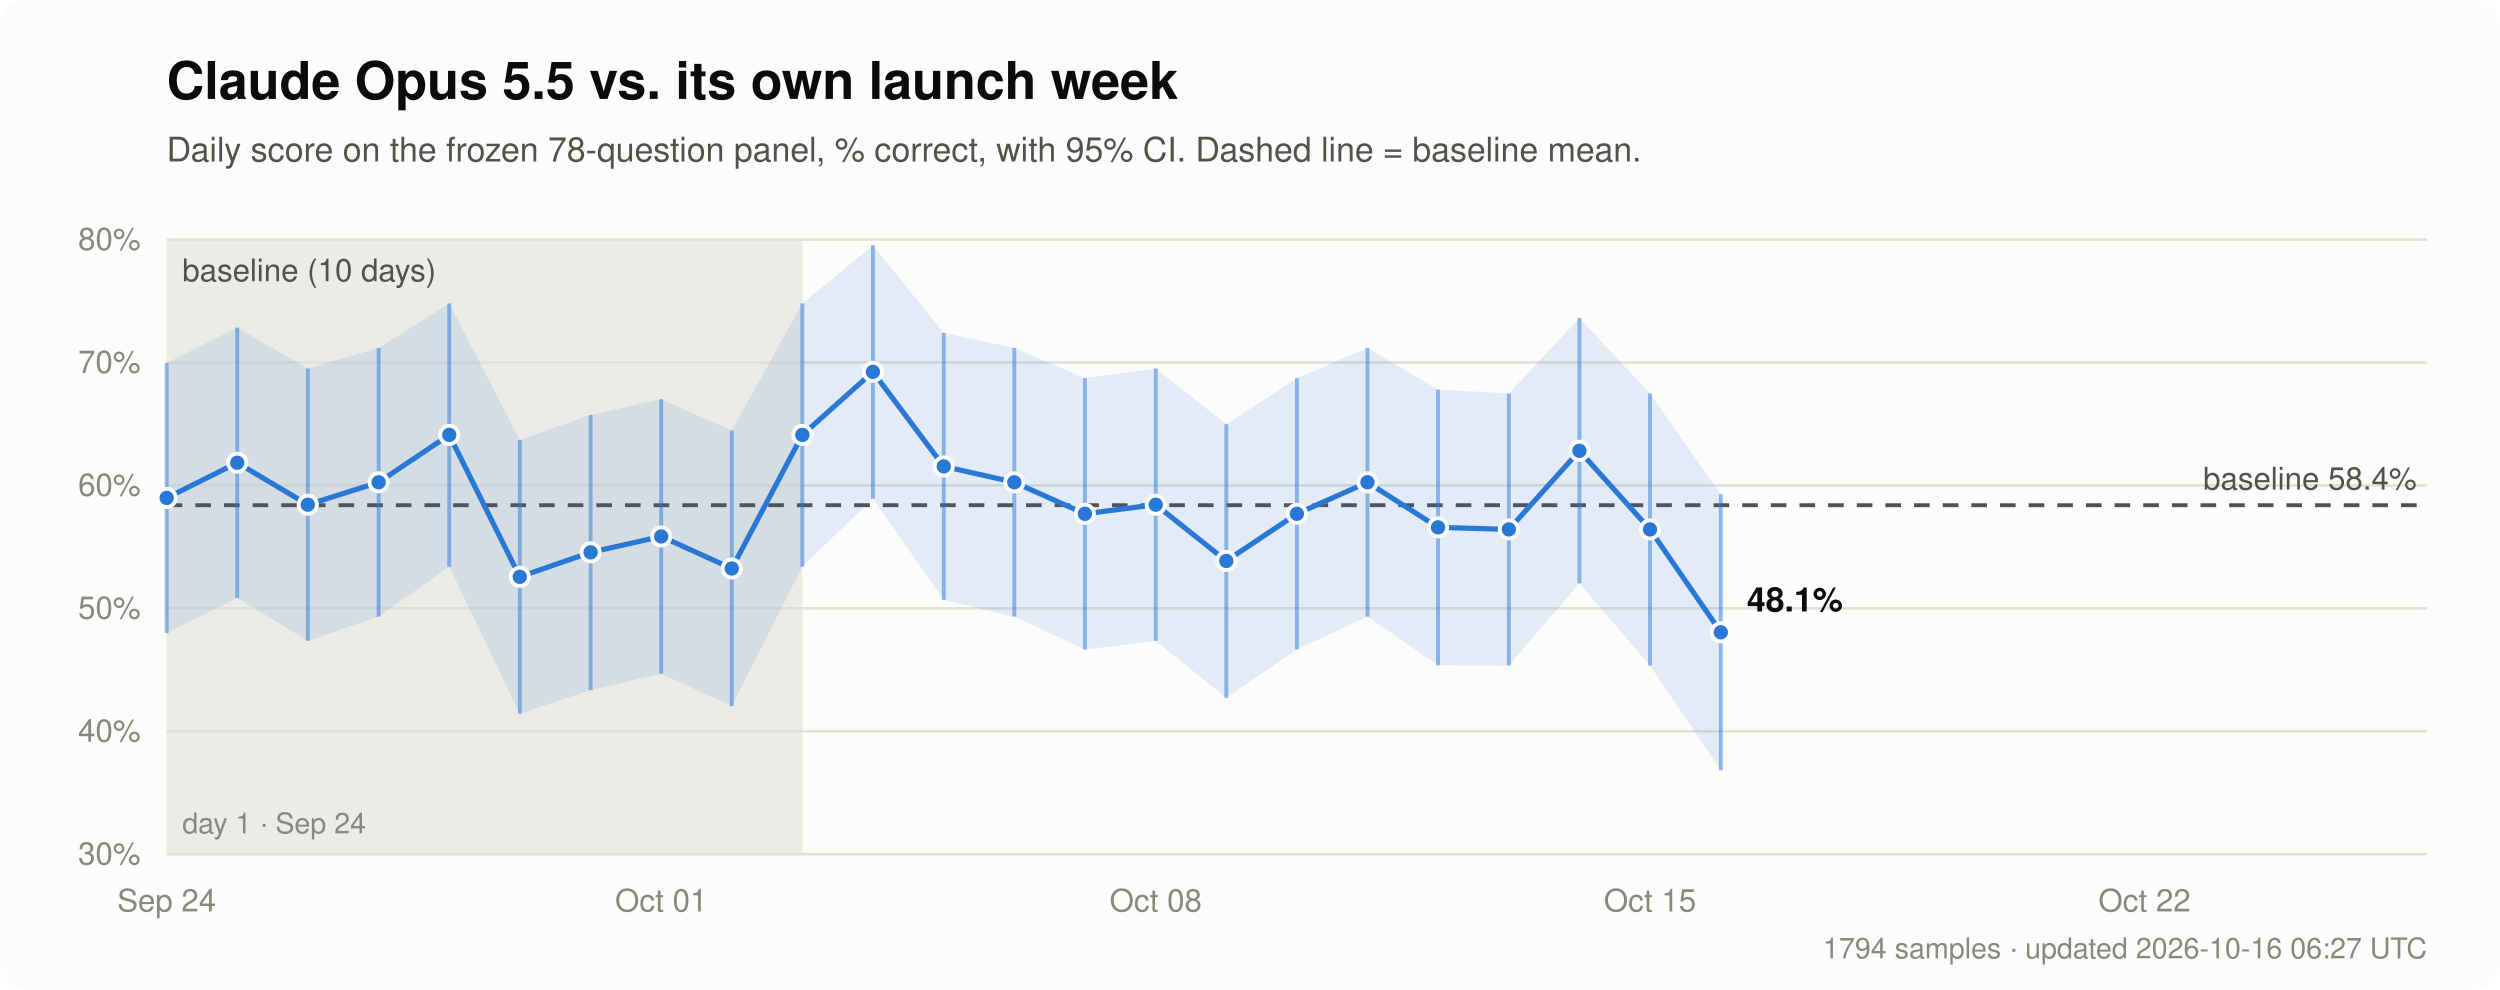
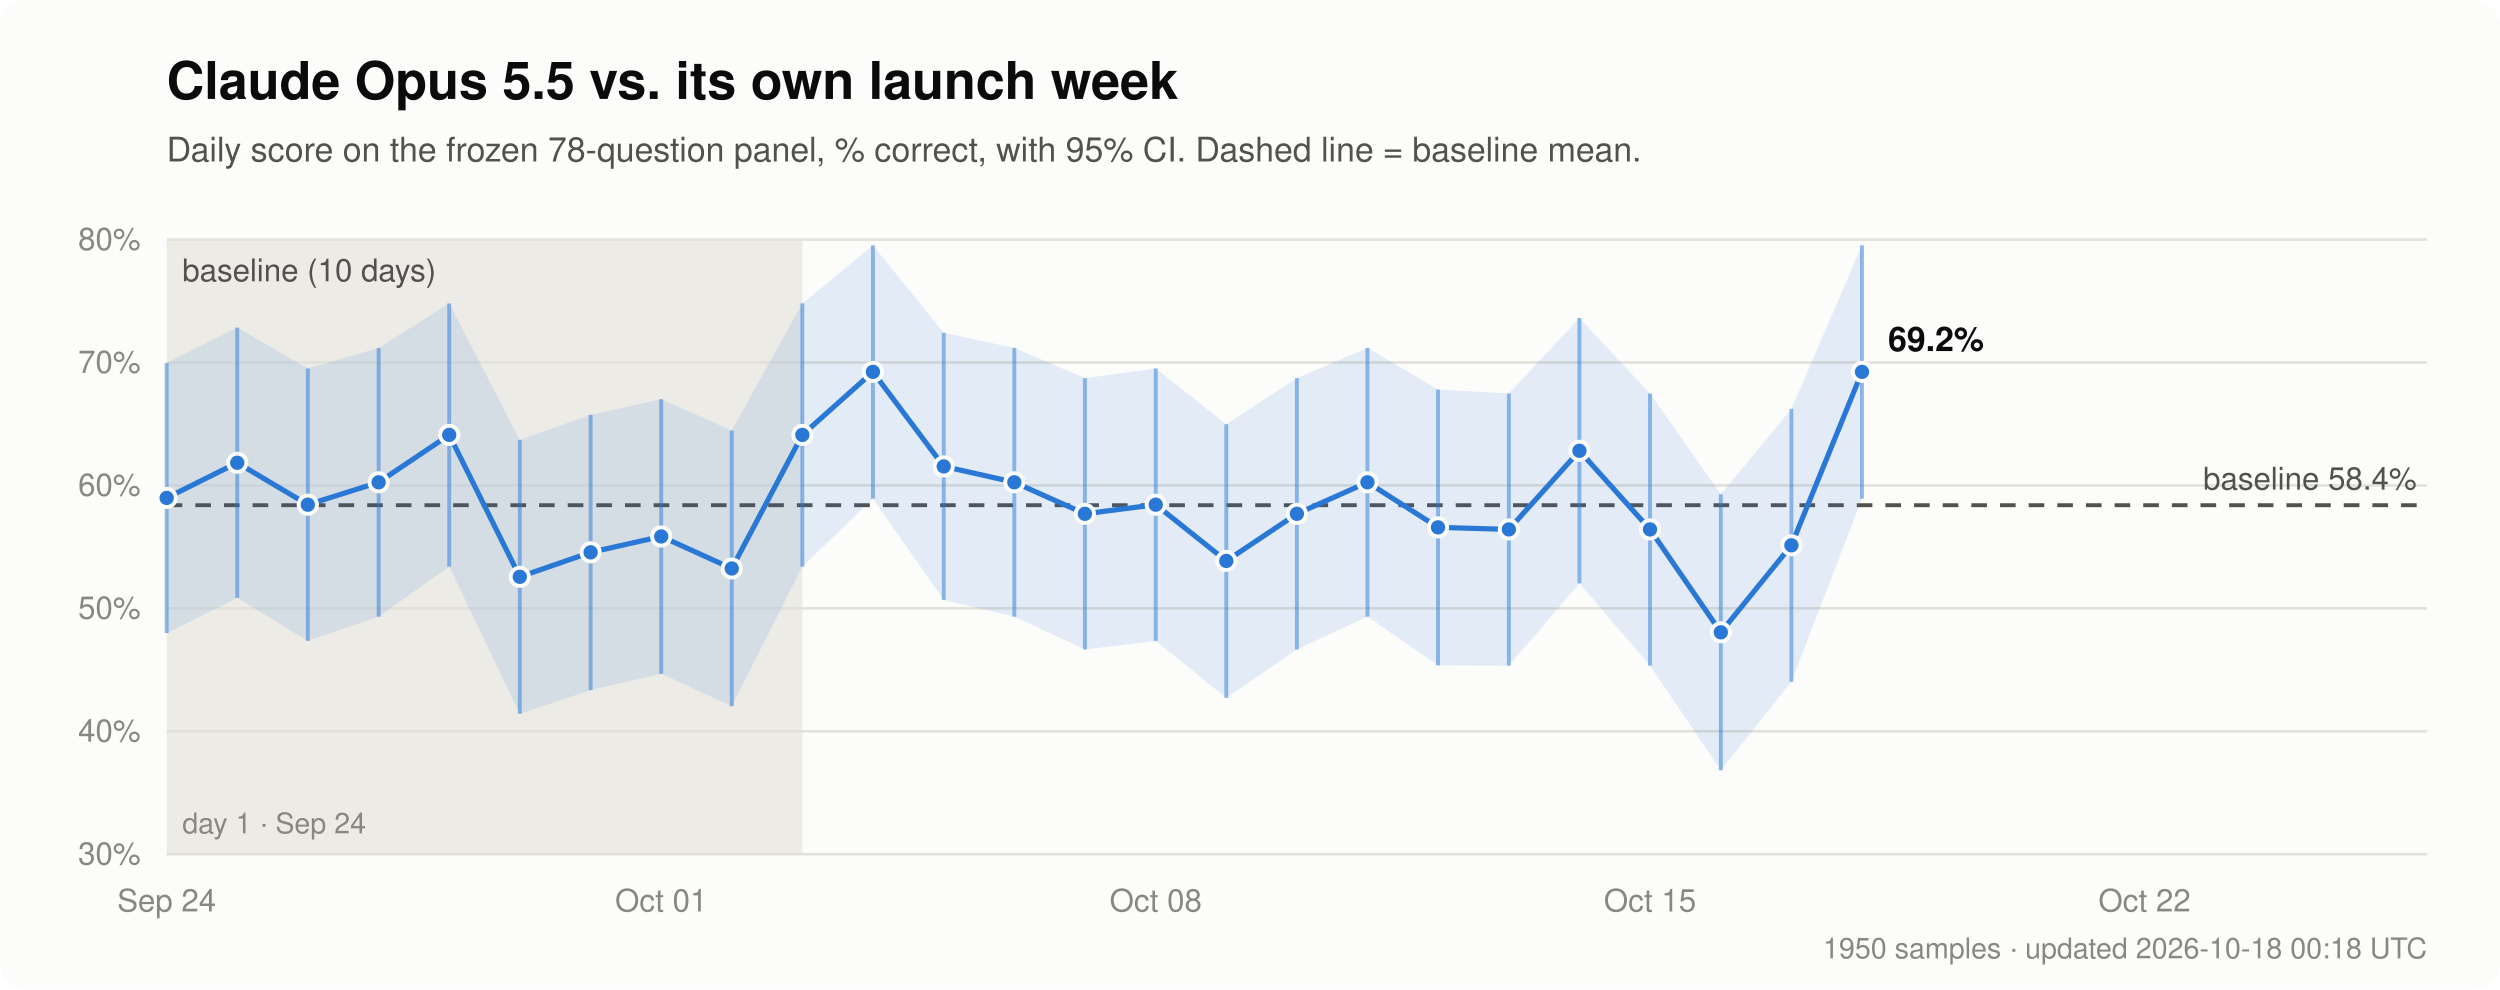
<svg xmlns="http://www.w3.org/2000/svg" width="960" height="380" viewBox="0 0 960 380" font-family="-apple-system, Segoe UI, Helvetica, Arial, sans-serif" role="img" aria-labelledby="t d">
  <rect width="960" height="380" rx="10" fill="#fcfcfb" />
  <text x="64" y="38" fill="#0b0b0b" font-size="20" font-weight="600">Claude Opus 5.5 vs. its own launch week</text>
  <text x="64" y="62" fill="#52514e" font-size="13">Daily score on the frozen 78-question panel, % correct, with 95% CI. Dashed line = baseline mean.</text>
  <line x1="64" y1="328.0" x2="932" y2="328.0" stroke="#e1e0d9" stroke-width="1" />
  <text x="54" y="332.0" text-anchor="end" fill="#898781" font-size="12">30%</text>
  <line x1="64" y1="280.8" x2="932" y2="280.8" stroke="#e1e0d9" stroke-width="1" />
  <text x="54" y="284.8" text-anchor="end" fill="#898781" font-size="12">40%</text>
  <line x1="64" y1="233.6" x2="932" y2="233.6" stroke="#e1e0d9" stroke-width="1" />
  <text x="54" y="237.6" text-anchor="end" fill="#898781" font-size="12">50%</text>
  <line x1="64" y1="186.4" x2="932" y2="186.4" stroke="#e1e0d9" stroke-width="1" />
  <text x="54" y="190.4" text-anchor="end" fill="#898781" font-size="12">60%</text>
  <line x1="64" y1="139.2" x2="932" y2="139.2" stroke="#e1e0d9" stroke-width="1" />
  <text x="54" y="143.2" text-anchor="end" fill="#898781" font-size="12">70%</text>
  <line x1="64" y1="92.0" x2="932" y2="92.0" stroke="#e1e0d9" stroke-width="1" />
  <text x="54" y="96.0" text-anchor="end" fill="#898781" font-size="12">80%</text>
  <rect x="64.0" y="92" width="244.1" height="236" fill="#e1e0d9" opacity="0.6" />
  <text x="70.0" y="108" fill="#52514e" font-size="12">baseline (10 days)</text>
  <text x="70.0" y="320" fill="#898781" font-size="11">day 1 · Sep 24</text>
  <text x="64.0" y="350" text-anchor="middle" fill="#898781" font-size="12">Sep 24</text>
  <text x="253.9" y="350" text-anchor="middle" fill="#898781" font-size="12">Oct 01</text>
  <text x="443.8" y="350" text-anchor="middle" fill="#898781" font-size="12">Oct 08</text>
  <text x="633.6" y="350" text-anchor="middle" fill="#898781" font-size="12">Oct 15</text>
  <text x="823.5" y="350" text-anchor="middle" fill="#898781" font-size="12">Oct 22</text>
  <line x1="64" y1="194.0" x2="932" y2="194.0" stroke="#52514e" stroke-width="1.5" stroke-dasharray="6 5" />
  <text x="928" y="188.0" text-anchor="end" fill="#52514e" font-size="12">baseline 58.4%</text>
-   <path d="M64.0,139.4 L91.1,125.8 L118.2,141.5 L145.4,133.6 L172.5,116.5 L199.6,168.9 L226.8,159.3 L253.9,153.3 L281.0,165.3 L308.1,116.5 L335.2,94.2 L362.4,127.8 L389.5,133.6 L416.6,145.2 L443.8,141.5 L470.9,162.9 L498.0,145.2 L525.1,133.6 L552.2,149.6 L579.4,151.1 L606.5,122.1 L633.6,151.1 L660.8,189.8 L660.8,295.8 L633.6,255.6 L606.5,224.0 L579.4,255.6 L552.2,255.5 L525.1,236.8 L498.0,249.4 L470.9,268.0 L443.8,246.1 L416.6,249.4 L389.5,236.8 L362.4,230.4 L335.2,191.5 L308.1,217.6 L281.0,271.2 L253.9,258.7 L226.8,265.0 L199.6,274.1 L172.5,217.6 L145.4,236.8 L118.2,246.1 L91.1,229.6 L64.0,243.1 Z" fill="#2a78d6" opacity="0.12" />
-   <path d="M64.0,191.2 L91.1,177.7 L118.2,193.8 L145.4,185.2 L172.5,167.0 L199.6,221.5 L226.8,212.1 L253.9,206.0 L281.0,218.3 L308.1,167.0 L335.2,142.8 L362.4,179.1 L389.5,185.2 L416.6,197.3 L443.8,193.8 L470.9,215.4 L498.0,197.3 L525.1,185.2 L552.2,202.5 L579.4,203.3 L606.5,173.1 L633.6,203.3 L660.8,242.8" fill="none" stroke="#2a78d6" stroke-width="2" stroke-linejoin="round" stroke-linecap="round" />
+   <path d="M64.0,139.4 L91.1,125.8 L118.2,141.5 L145.4,133.6 L172.5,116.5 L199.6,168.9 L226.8,159.3 L253.9,153.3 L281.0,165.3 L308.1,116.5 L335.2,94.2 L362.4,127.8 L389.5,133.6 L416.6,145.2 L443.8,141.5 L470.9,162.9 L498.0,145.2 L525.1,133.6 L552.2,149.6 L579.4,151.1 L606.5,122.1 L633.6,151.1 L660.8,189.8 L687.9,157.0 L715.0,94.2 L715.0,191.5 L687.9,261.8 L660.8,295.8 L633.6,255.6 L606.5,224.0 L579.4,255.6 L552.2,255.5 L525.1,236.8 L498.0,249.4 L470.9,268.0 L443.8,246.1 L416.6,249.4 L389.5,236.8 L362.4,230.4 L335.2,191.5 L308.1,217.6 L281.0,271.2 L253.9,258.7 L226.8,265.0 L199.6,274.1 L172.5,217.6 L145.4,236.8 L118.2,246.1 L91.1,229.6 L64.0,243.1 Z" fill="#2a78d6" opacity="0.12" />
+   <path d="M64.0,191.2 L91.1,177.7 L118.2,193.8 L145.4,185.2 L172.5,167.0 L199.6,221.5 L226.8,212.1 L253.9,206.0 L281.0,218.3 L308.1,167.0 L335.2,142.8 L362.4,179.1 L389.5,185.2 L416.6,197.3 L443.8,193.8 L470.9,215.4 L498.0,197.3 L525.1,185.2 L552.2,202.5 L579.4,203.3 L606.5,173.1 L633.6,203.3 L660.8,242.8 L687.9,209.4 L715.0,142.8" fill="none" stroke="#2a78d6" stroke-width="2" stroke-linejoin="round" stroke-linecap="round" />
  <line x1="64.0" y1="243.1" x2="64.0" y2="139.4" stroke="#2a78d6" stroke-width="1.5" opacity="0.5" />
  <circle cx="64.0" cy="191.2" r="3.5" fill="#2a78d6" stroke="#fcfcfb" stroke-width="1.5" />
  <line x1="91.1" y1="229.6" x2="91.1" y2="125.8" stroke="#2a78d6" stroke-width="1.5" opacity="0.5" />
  <circle cx="91.1" cy="177.7" r="3.5" fill="#2a78d6" stroke="#fcfcfb" stroke-width="1.5" />
  <line x1="118.2" y1="246.1" x2="118.2" y2="141.5" stroke="#2a78d6" stroke-width="1.5" opacity="0.5" />
  <circle cx="118.2" cy="193.8" r="3.5" fill="#2a78d6" stroke="#fcfcfb" stroke-width="1.5" />
  <line x1="145.4" y1="236.8" x2="145.4" y2="133.6" stroke="#2a78d6" stroke-width="1.5" opacity="0.5" />
  <circle cx="145.4" cy="185.2" r="3.5" fill="#2a78d6" stroke="#fcfcfb" stroke-width="1.5" />
  <line x1="172.5" y1="217.6" x2="172.5" y2="116.5" stroke="#2a78d6" stroke-width="1.5" opacity="0.5" />
  <circle cx="172.5" cy="167.0" r="3.5" fill="#2a78d6" stroke="#fcfcfb" stroke-width="1.5" />
  <line x1="199.6" y1="274.1" x2="199.6" y2="168.9" stroke="#2a78d6" stroke-width="1.5" opacity="0.5" />
  <circle cx="199.6" cy="221.5" r="3.5" fill="#2a78d6" stroke="#fcfcfb" stroke-width="1.5" />
  <line x1="226.8" y1="265.0" x2="226.8" y2="159.3" stroke="#2a78d6" stroke-width="1.5" opacity="0.5" />
  <circle cx="226.8" cy="212.1" r="3.5" fill="#2a78d6" stroke="#fcfcfb" stroke-width="1.5" />
  <line x1="253.9" y1="258.7" x2="253.9" y2="153.3" stroke="#2a78d6" stroke-width="1.5" opacity="0.5" />
  <circle cx="253.9" cy="206.0" r="3.5" fill="#2a78d6" stroke="#fcfcfb" stroke-width="1.5" />
  <line x1="281.0" y1="271.2" x2="281.0" y2="165.3" stroke="#2a78d6" stroke-width="1.5" opacity="0.5" />
  <circle cx="281.0" cy="218.3" r="3.5" fill="#2a78d6" stroke="#fcfcfb" stroke-width="1.5" />
  <line x1="308.1" y1="217.6" x2="308.1" y2="116.5" stroke="#2a78d6" stroke-width="1.5" opacity="0.5" />
  <circle cx="308.1" cy="167.0" r="3.5" fill="#2a78d6" stroke="#fcfcfb" stroke-width="1.5" />
  <line x1="335.2" y1="191.5" x2="335.2" y2="94.2" stroke="#2a78d6" stroke-width="1.5" opacity="0.5" />
  <circle cx="335.2" cy="142.8" r="3.5" fill="#2a78d6" stroke="#fcfcfb" stroke-width="1.5" />
  <line x1="362.4" y1="230.4" x2="362.4" y2="127.8" stroke="#2a78d6" stroke-width="1.5" opacity="0.5" />
  <circle cx="362.4" cy="179.1" r="3.5" fill="#2a78d6" stroke="#fcfcfb" stroke-width="1.5" />
  <line x1="389.5" y1="236.8" x2="389.5" y2="133.6" stroke="#2a78d6" stroke-width="1.5" opacity="0.5" />
  <circle cx="389.5" cy="185.2" r="3.5" fill="#2a78d6" stroke="#fcfcfb" stroke-width="1.5" />
  <line x1="416.6" y1="249.4" x2="416.6" y2="145.2" stroke="#2a78d6" stroke-width="1.5" opacity="0.5" />
  <circle cx="416.6" cy="197.3" r="3.5" fill="#2a78d6" stroke="#fcfcfb" stroke-width="1.5" />
  <line x1="443.8" y1="246.1" x2="443.8" y2="141.5" stroke="#2a78d6" stroke-width="1.5" opacity="0.5" />
  <circle cx="443.8" cy="193.8" r="3.5" fill="#2a78d6" stroke="#fcfcfb" stroke-width="1.5" />
  <line x1="470.9" y1="268.0" x2="470.9" y2="162.9" stroke="#2a78d6" stroke-width="1.5" opacity="0.5" />
  <circle cx="470.9" cy="215.4" r="3.5" fill="#2a78d6" stroke="#fcfcfb" stroke-width="1.5" />
  <line x1="498.0" y1="249.4" x2="498.0" y2="145.2" stroke="#2a78d6" stroke-width="1.5" opacity="0.5" />
  <circle cx="498.0" cy="197.3" r="3.5" fill="#2a78d6" stroke="#fcfcfb" stroke-width="1.5" />
  <line x1="525.1" y1="236.8" x2="525.1" y2="133.6" stroke="#2a78d6" stroke-width="1.5" opacity="0.5" />
  <circle cx="525.1" cy="185.2" r="3.5" fill="#2a78d6" stroke="#fcfcfb" stroke-width="1.5" />
  <line x1="552.2" y1="255.5" x2="552.2" y2="149.6" stroke="#2a78d6" stroke-width="1.5" opacity="0.5" />
  <circle cx="552.2" cy="202.5" r="3.5" fill="#2a78d6" stroke="#fcfcfb" stroke-width="1.5" />
  <line x1="579.4" y1="255.6" x2="579.4" y2="151.1" stroke="#2a78d6" stroke-width="1.5" opacity="0.5" />
  <circle cx="579.4" cy="203.3" r="3.5" fill="#2a78d6" stroke="#fcfcfb" stroke-width="1.5" />
  <line x1="606.5" y1="224.0" x2="606.5" y2="122.1" stroke="#2a78d6" stroke-width="1.5" opacity="0.5" />
  <circle cx="606.5" cy="173.1" r="3.5" fill="#2a78d6" stroke="#fcfcfb" stroke-width="1.5" />
  <line x1="633.6" y1="255.6" x2="633.6" y2="151.1" stroke="#2a78d6" stroke-width="1.5" opacity="0.5" />
  <circle cx="633.6" cy="203.3" r="3.5" fill="#2a78d6" stroke="#fcfcfb" stroke-width="1.5" />
  <line x1="660.8" y1="295.8" x2="660.8" y2="189.8" stroke="#2a78d6" stroke-width="1.5" opacity="0.5" />
  <circle cx="660.8" cy="242.8" r="3.5" fill="#2a78d6" stroke="#fcfcfb" stroke-width="1.5" />
-   <text x="670.8" y="234.8" fill="#0b0b0b" font-size="13" font-weight="600">48.1%</text>
-   <text x="932" y="368" text-anchor="end" fill="#898781" font-size="11">1794 samples · updated 2026-10-16 06:27 UTC</text>
+   <line x1="687.9" y1="261.8" x2="687.9" y2="157.0" stroke="#2a78d6" stroke-width="1.5" opacity="0.5" />
+   <circle cx="687.9" cy="209.4" r="3.5" fill="#2a78d6" stroke="#fcfcfb" stroke-width="1.5" />
+   <line x1="715.0" y1="191.5" x2="715.0" y2="94.2" stroke="#2a78d6" stroke-width="1.5" opacity="0.5" />
+   <circle cx="715.0" cy="142.8" r="3.5" fill="#2a78d6" stroke="#fcfcfb" stroke-width="1.5" />
+   <text x="725.0" y="134.8" fill="#0b0b0b" font-size="13" font-weight="600">69.2%</text>
+   <text x="932" y="368" text-anchor="end" fill="#898781" font-size="11">1950 samples · updated 2026-10-18 00:18 UTC</text>
</svg>
